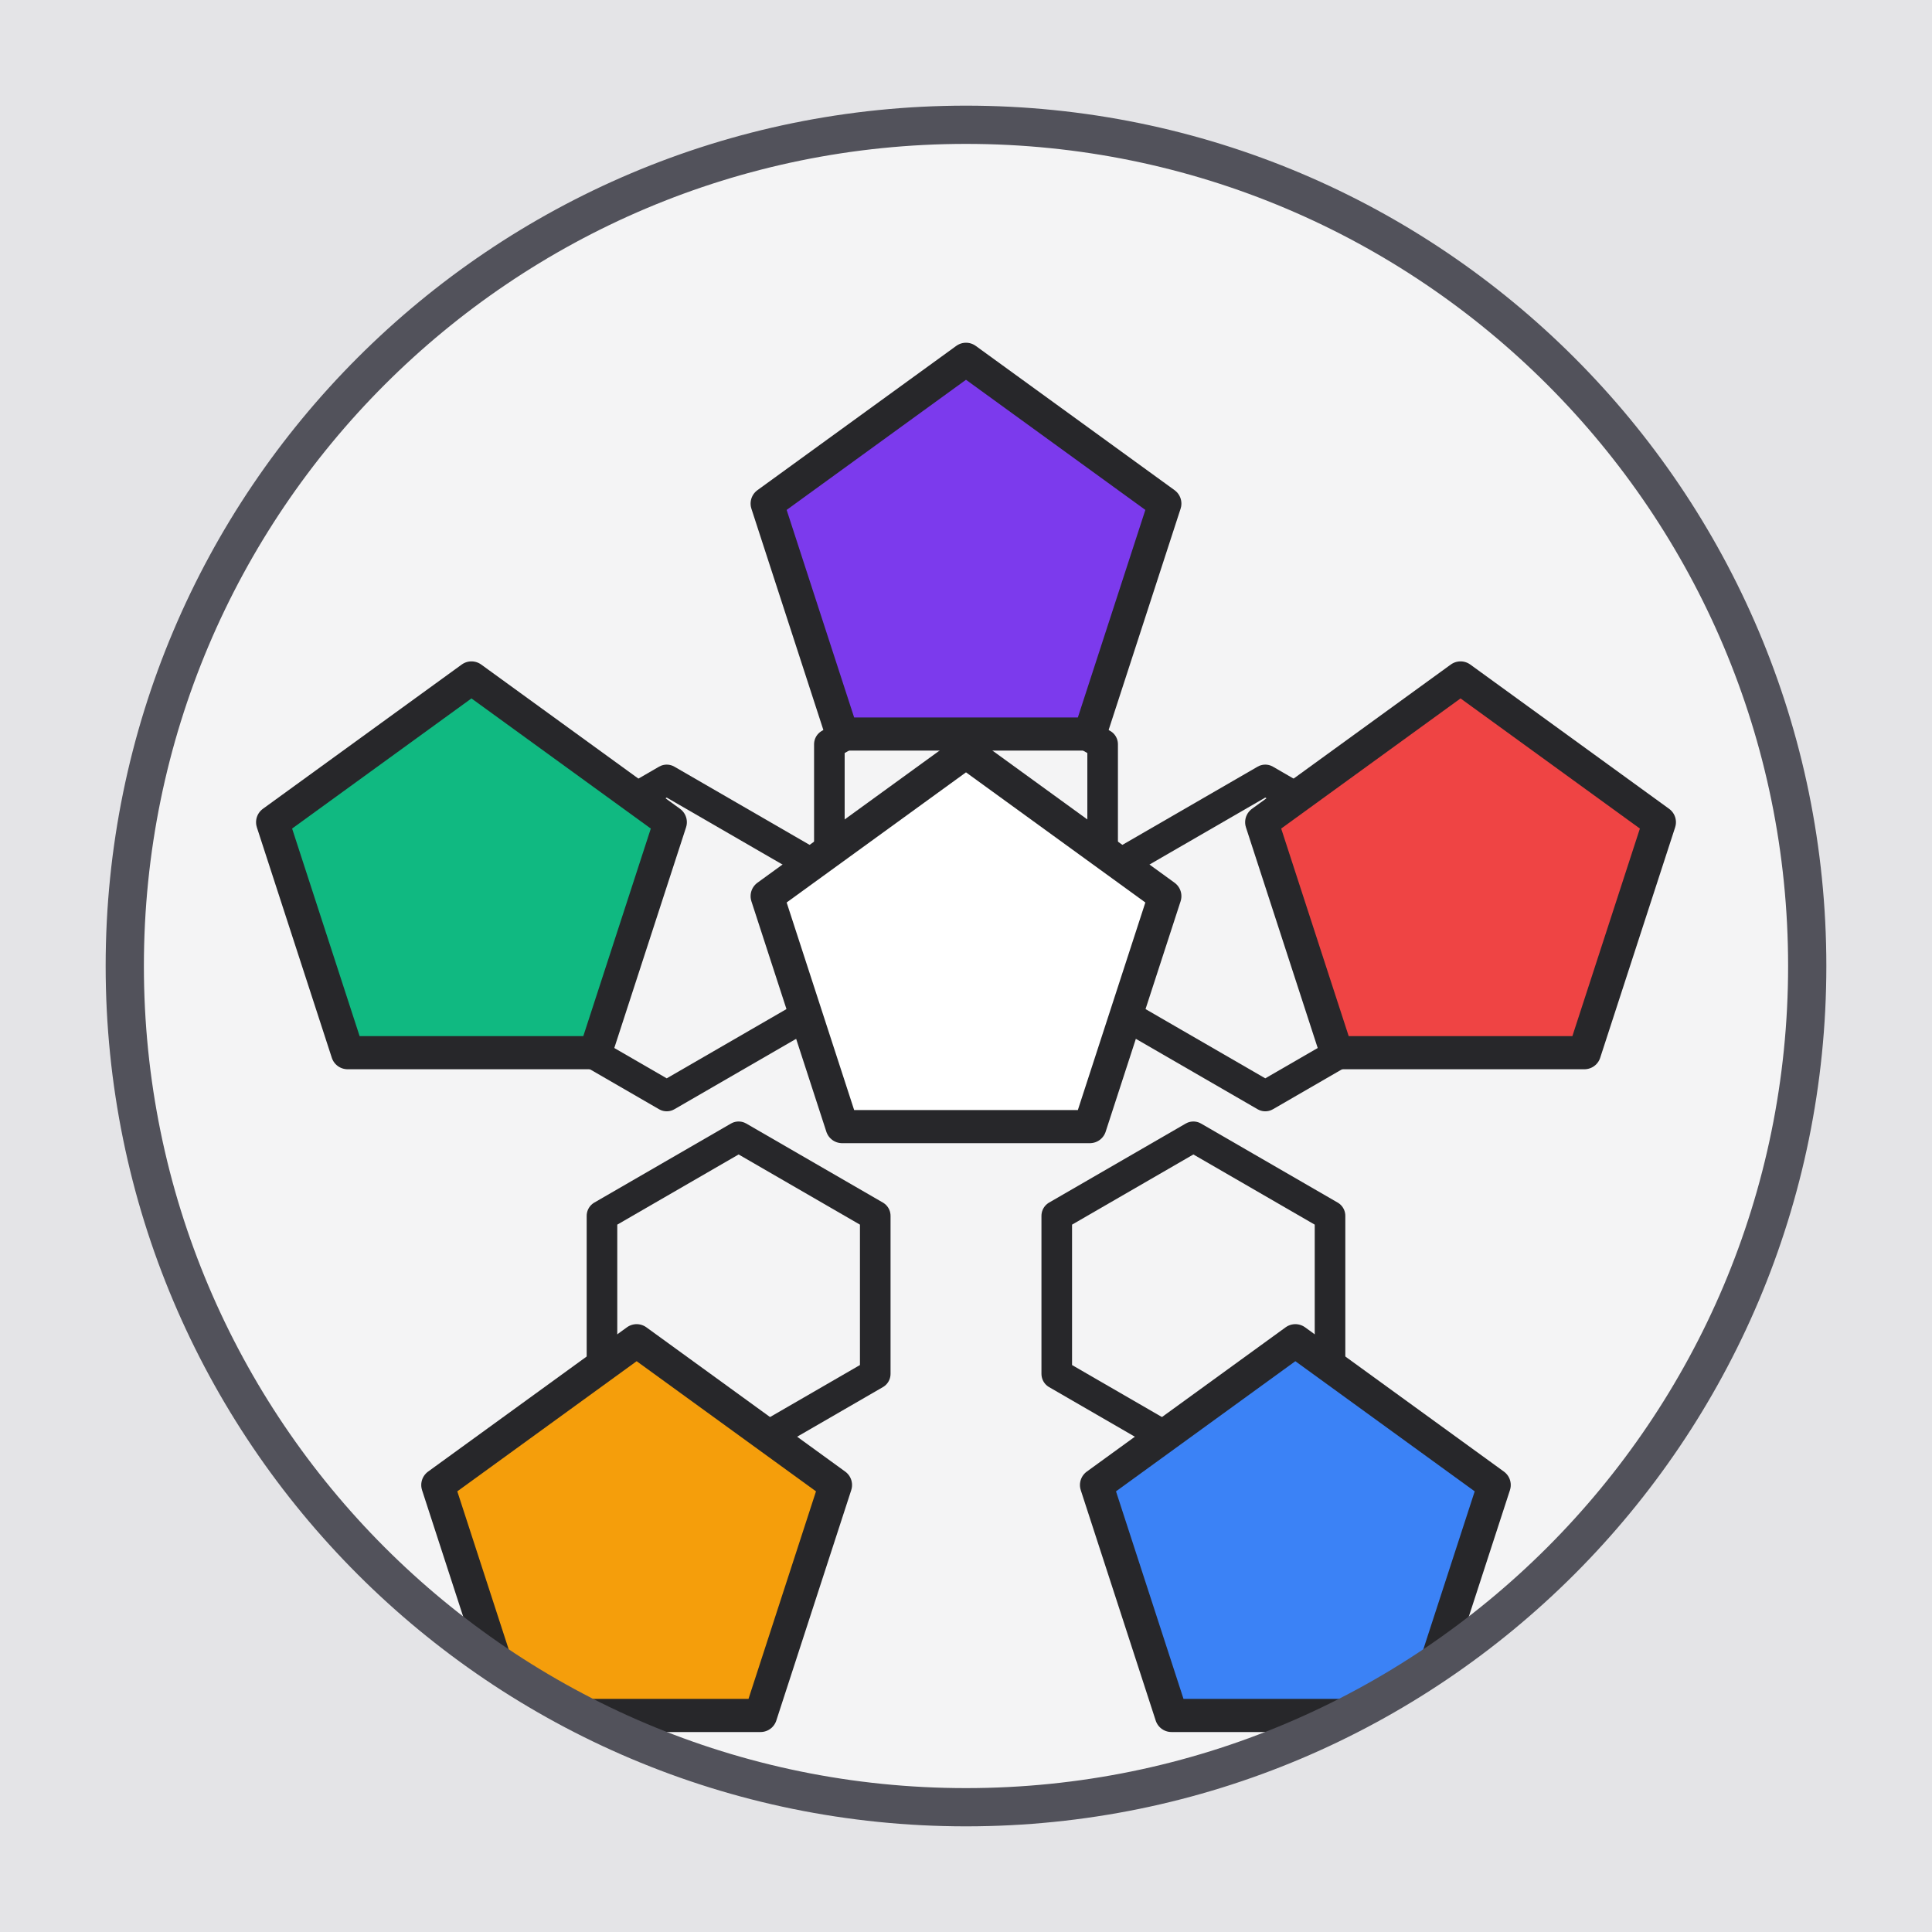
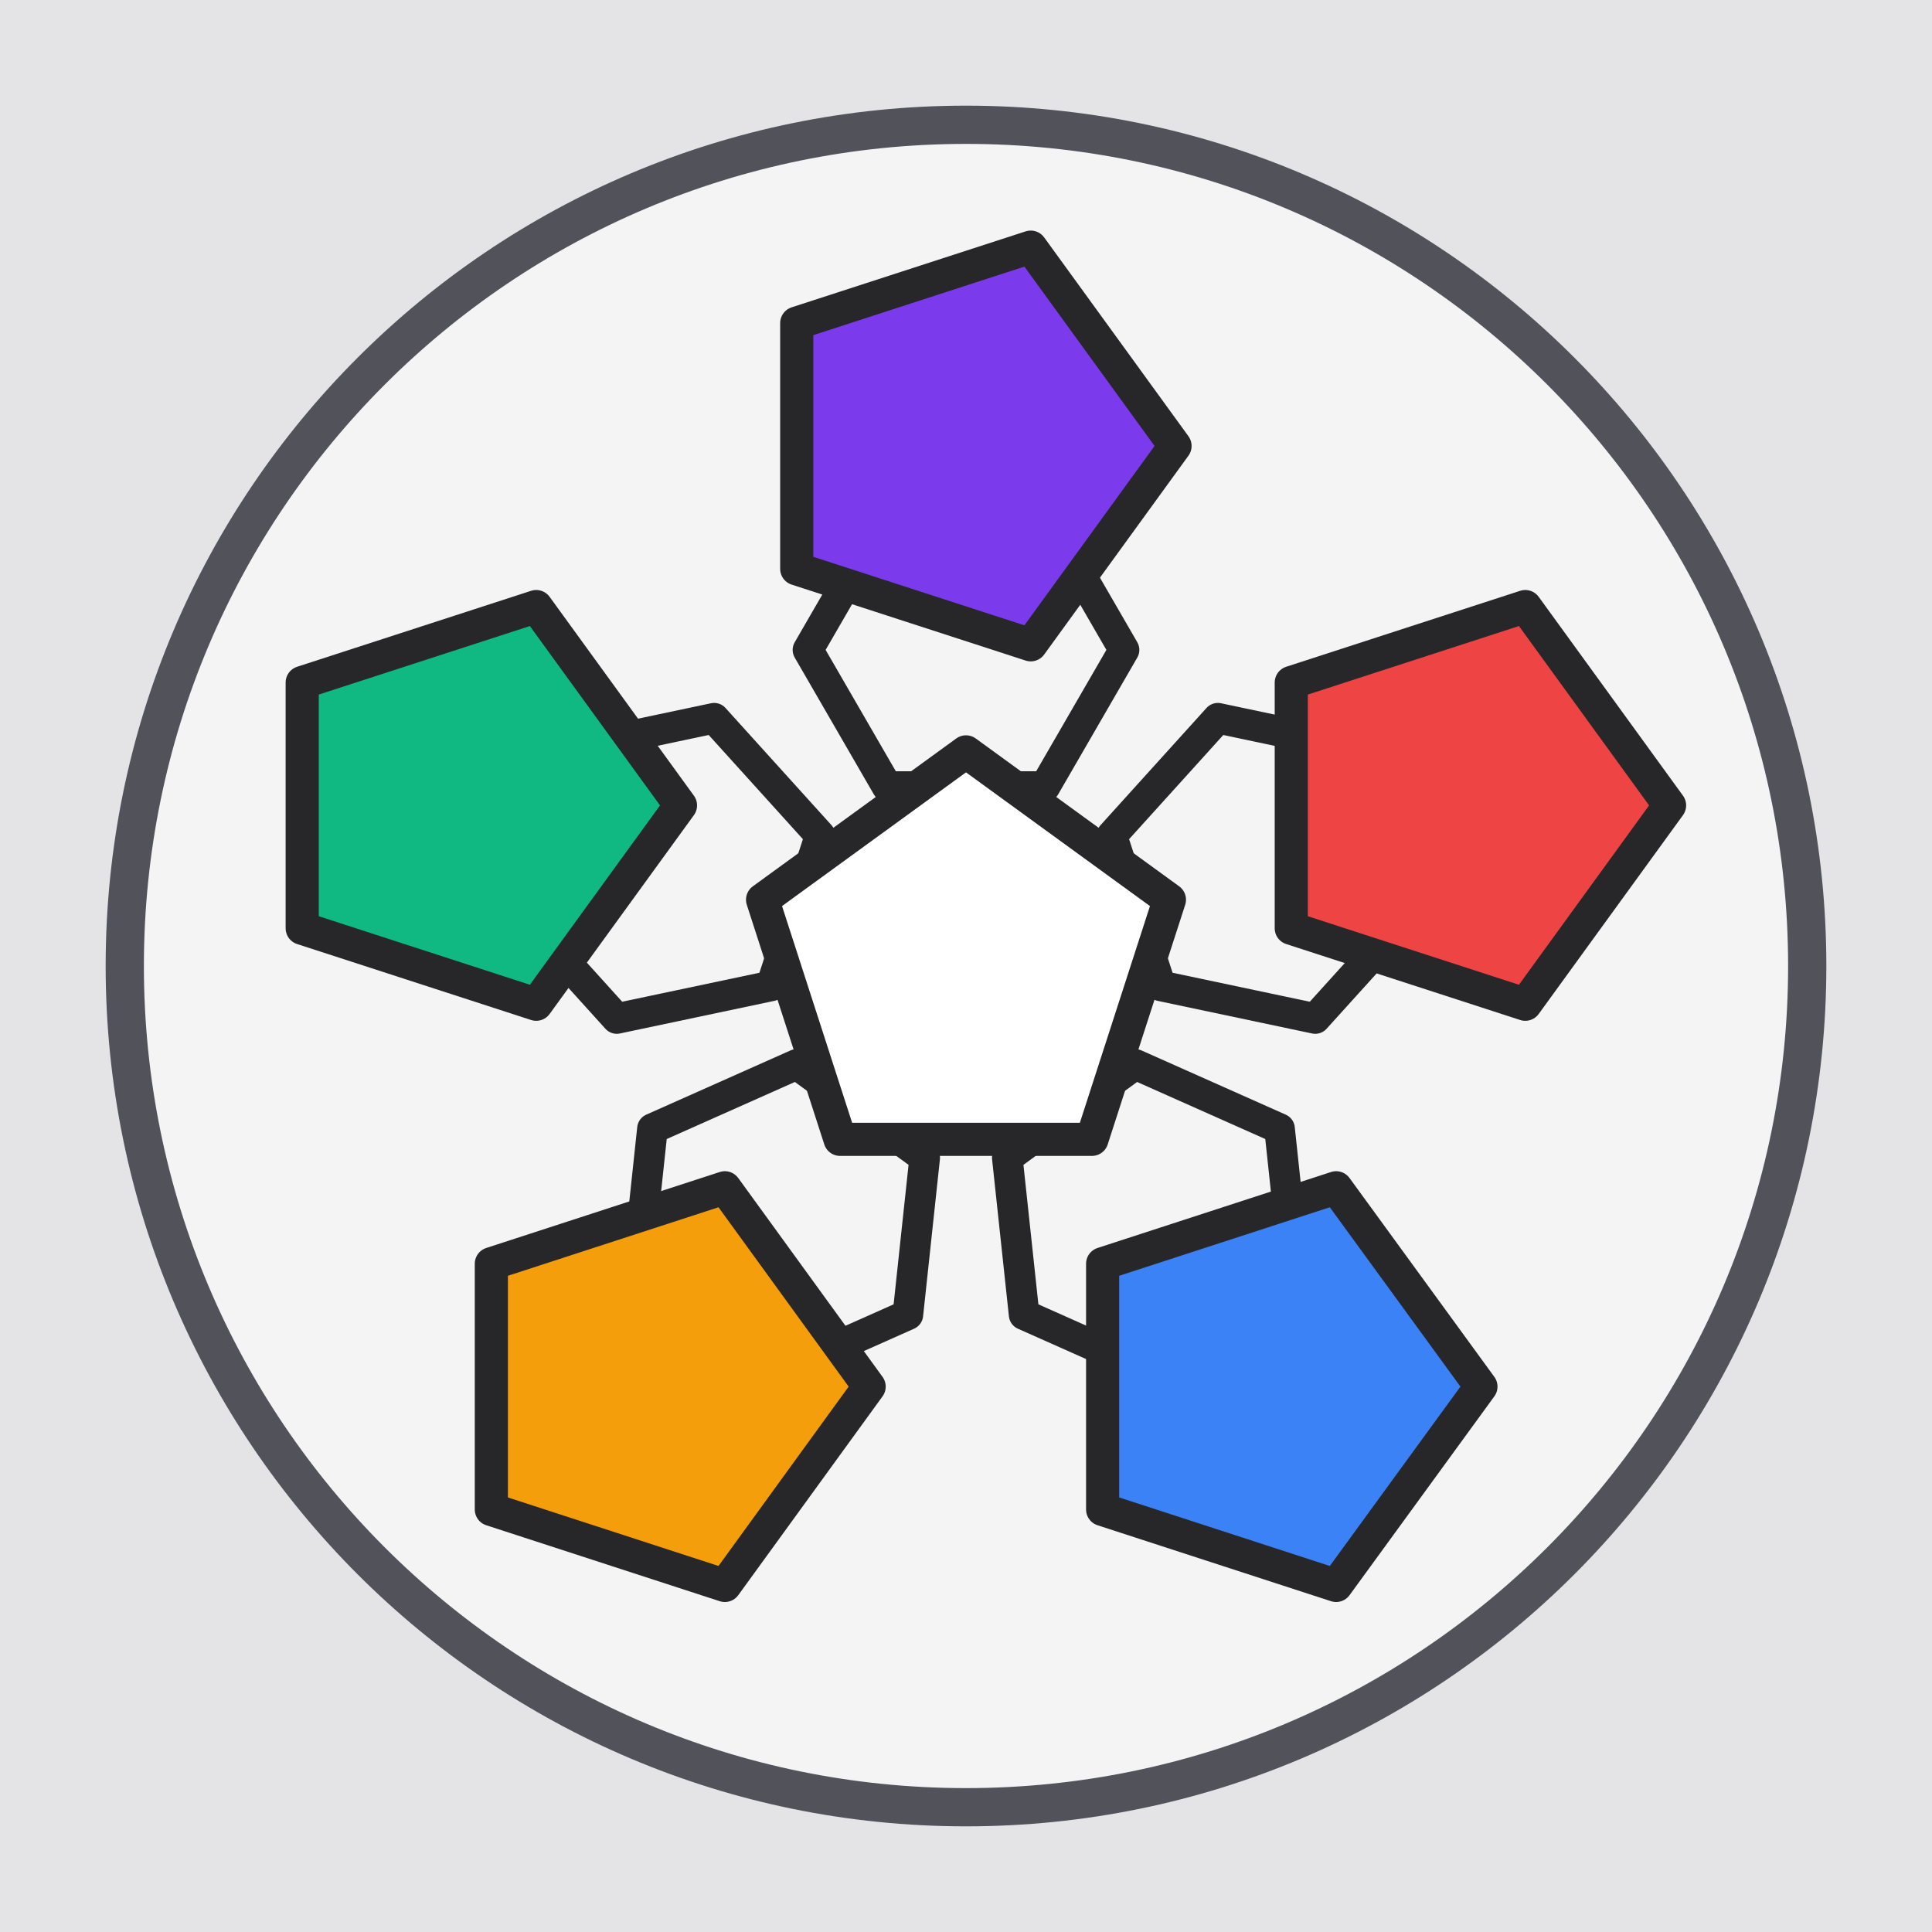
<svg xmlns="http://www.w3.org/2000/svg" width="180" height="180" viewBox="0 0 180 180" fill="none">
  <rect width="180" height="180" fill="#e4e4e7" />
  <g transform="translate(90 90) scale(4.75) translate(-18 -18)">
    <defs>
      <clipPath id="iosBallClip">
        <circle cx="18" cy="18" r="16.5" />
      </clipPath>
    </defs>
    <g clip-path="url(#iosBallClip)">
      <circle cx="18" cy="18" r="16.5" fill="#f4f4f5" />
-       <path d="M 18.00 12.10 L 20.68 13.65 L 20.68 16.75 L 18.00 18.30 L 15.32 16.75 L 15.32 13.65 Z" fill="#f4f4f5" stroke="#27272a" stroke-width="0.6" stroke-linejoin="round" />
-       <path d="M 23.87 14.35 L 26.55 15.90 L 26.55 19.00 L 23.87 20.55 L 21.19 19.00 L 21.19 15.90 Z" fill="#f4f4f5" stroke="#27272a" stroke-width="0.6" stroke-linejoin="round" />
-       <path d="M 22.46 21.35 L 25.14 22.90 L 25.14 26.00 L 22.46 27.55 L 19.78 26.00 L 19.78 22.90 Z" fill="#f4f4f5" stroke="#27272a" stroke-width="0.6" stroke-linejoin="round" />
-       <path d="M 13.54 21.35 L 16.22 22.90 L 16.22 26.00 L 13.54 27.55 L 10.86 26.00 L 10.86 22.90 Z" fill="#f4f4f5" stroke="#27272a" stroke-width="0.6" stroke-linejoin="round" />
-       <path d="M 12.13 14.35 L 14.81 15.90 L 14.81 19.00 L 12.13 20.55 L 9.45 19.00 L 9.45 15.90 Z" fill="#f4f4f5" stroke="#27272a" stroke-width="0.6" stroke-linejoin="round" />
-       <path d="M 18.00 6.10 L 21.90 8.93 L 20.43 13.45 L 15.57 13.45 L 14.10 8.93 Z" fill="#7C3AED" stroke="#27272a" stroke-width="0.65" stroke-linejoin="round" />
-       <path d="M 27.70 12.35 L 31.60 15.18 L 30.13 19.70 L 25.27 19.70 L 23.80 15.18 Z" fill="#EF4444" stroke="#27272a" stroke-width="0.65" stroke-linejoin="round" />
-       <path d="M 24.46 25.35 L 28.36 28.18 L 26.89 32.70 L 22.03 32.70 L 20.56 28.18 Z" fill="#3B82F6" stroke="#27272a" stroke-width="0.65" stroke-linejoin="round" />
-       <path d="M 11.54 25.35 L 15.44 28.18 L 13.97 32.70 L 9.11 32.70 L 7.64 28.18 Z" fill="#F59E0B" stroke="#27272a" stroke-width="0.65" stroke-linejoin="round" />
-       <path d="M 8.30 12.35 L 12.20 15.18 L 10.73 19.70 L 5.87 19.70 L 4.40 15.18 Z" fill="#10B981" stroke="#27272a" stroke-width="0.65" stroke-linejoin="round" />
-       <path d="M 18.00 13.80 L 21.90 16.63 L 20.43 21.15 L 15.57 21.15 L 14.10 16.63 Z" fill="#ffffff" stroke="#27272a" stroke-width="0.65" stroke-linejoin="round" />
+       <path d="M 19.55 9.12 L 21.10 11.80 L 19.55 14.48 L 16.45 14.48 L 14.90 11.80 L 16.45 9.12 Z" fill="#f4f4f5" stroke="#27272a" stroke-width="0.6" stroke-linejoin="round" />
+       <path d="M 26.93 16.73 L 24.85 19.03 L 21.82 18.39 L 20.86 15.44 L 22.94 13.14 L 25.97 13.78 Z" fill="#f4f4f5" stroke="#27272a" stroke-width="0.6" stroke-linejoin="round" />
+       <path d="M 21.97 26.10 L 19.14 24.84 L 18.81 21.76 L 21.32 19.93 L 24.15 21.19 L 24.48 24.28 Z" fill="#f4f4f5" stroke="#27272a" stroke-width="0.6" stroke-linejoin="round" />
+       <path d="M 11.52 24.28 L 11.85 21.19 L 14.68 19.93 L 17.19 21.76 L 16.86 24.84 L 14.03 26.10 Z" fill="#f4f4f5" stroke="#27272a" stroke-width="0.6" stroke-linejoin="round" />
+       <path d="M 10.03 13.78 L 13.06 13.14 L 15.14 15.44 L 14.18 18.39 L 11.15 19.03 L 9.07 16.73 Z" fill="#f4f4f5" stroke="#27272a" stroke-width="0.6" stroke-linejoin="round" />
+       <path d="M 22.10 7.80 L 19.27 11.70 L 14.68 10.21 L 14.68 5.39 L 19.27 3.90 Z" fill="#7C3AED" stroke="#27272a" stroke-width="0.65" stroke-linejoin="round" />
+       <path d="M 28.97 18.75 L 24.38 17.26 L 24.38 12.44 L 28.97 10.95 L 31.80 14.85 Z" fill="#EF4444" stroke="#27272a" stroke-width="0.65" stroke-linejoin="round" />
+       <path d="M 20.68 28.66 L 20.68 23.84 L 25.26 22.35 L 28.10 26.25 L 25.26 30.15 Z" fill="#3B82F6" stroke="#27272a" stroke-width="0.65" stroke-linejoin="round" />
+       <path d="M 8.69 23.84 L 13.27 22.35 L 16.10 26.25 L 13.27 30.15 L 8.69 28.66 Z" fill="#F59E0B" stroke="#27272a" stroke-width="0.65" stroke-linejoin="round" />
+       <path d="M 9.57 10.95 L 12.40 14.85 L 9.57 18.75 L 4.98 17.26 L 4.98 12.44 Z" fill="#10B981" stroke="#27272a" stroke-width="0.65" stroke-linejoin="round" />
+       <path d="M 18.00 13.80 L 21.99 16.70 L 20.47 21.40 L 15.53 21.40 L 14.01 16.70 Z" fill="#ffffff" stroke="#27272a" stroke-width="0.65" stroke-linejoin="round" />
    </g>
    <circle cx="18" cy="18" r="16.5" stroke="#52525b" stroke-width="0.75" fill="none" />
  </g>
</svg>
